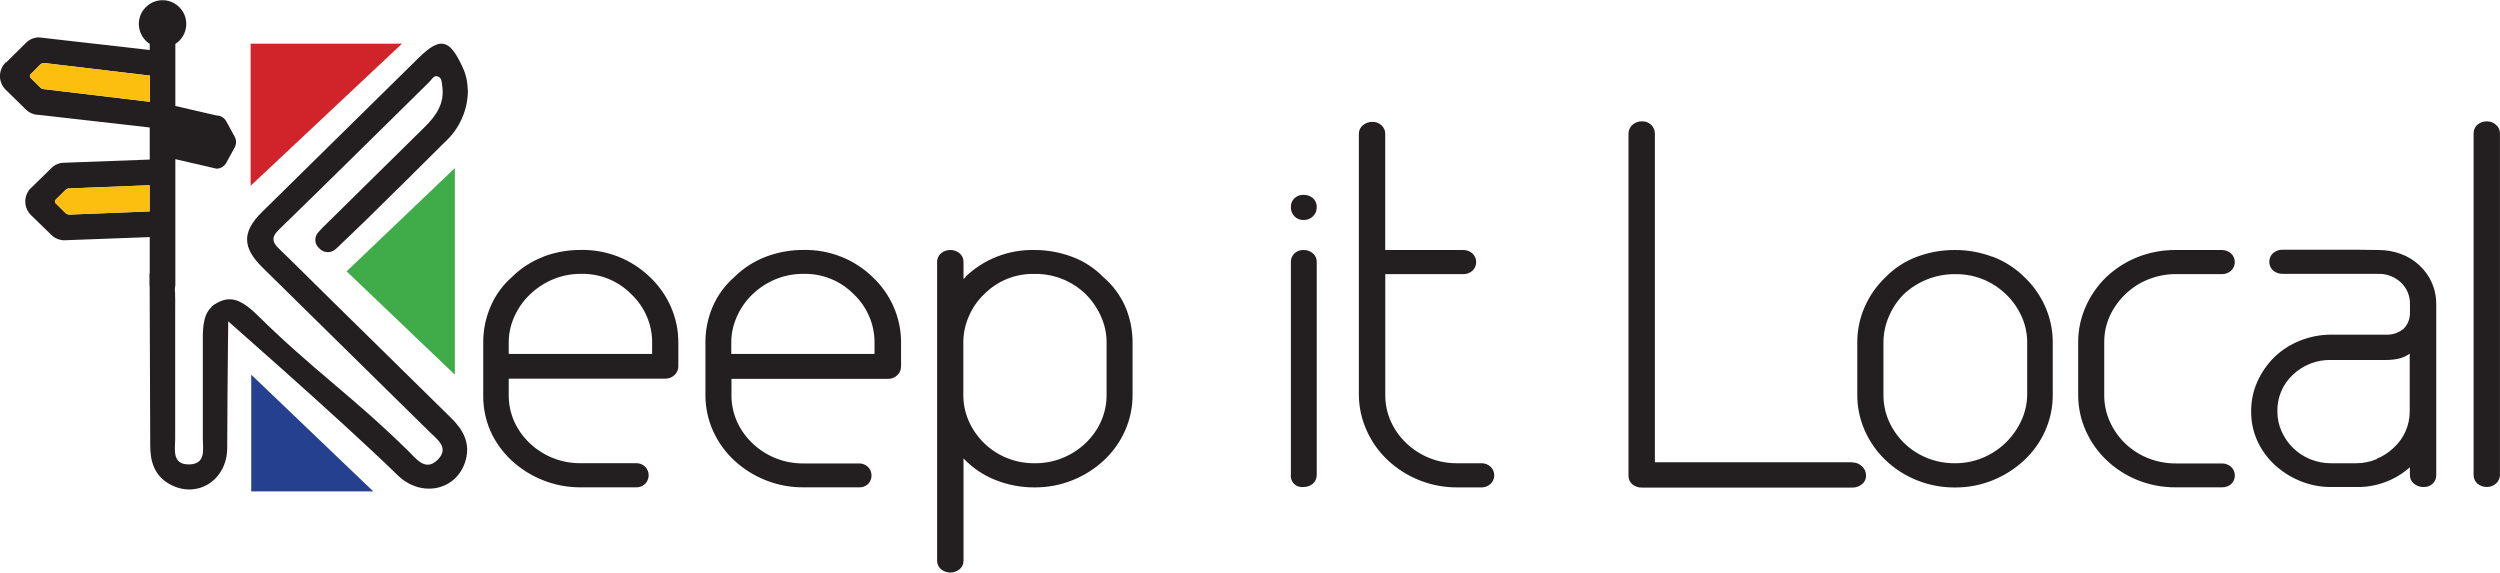
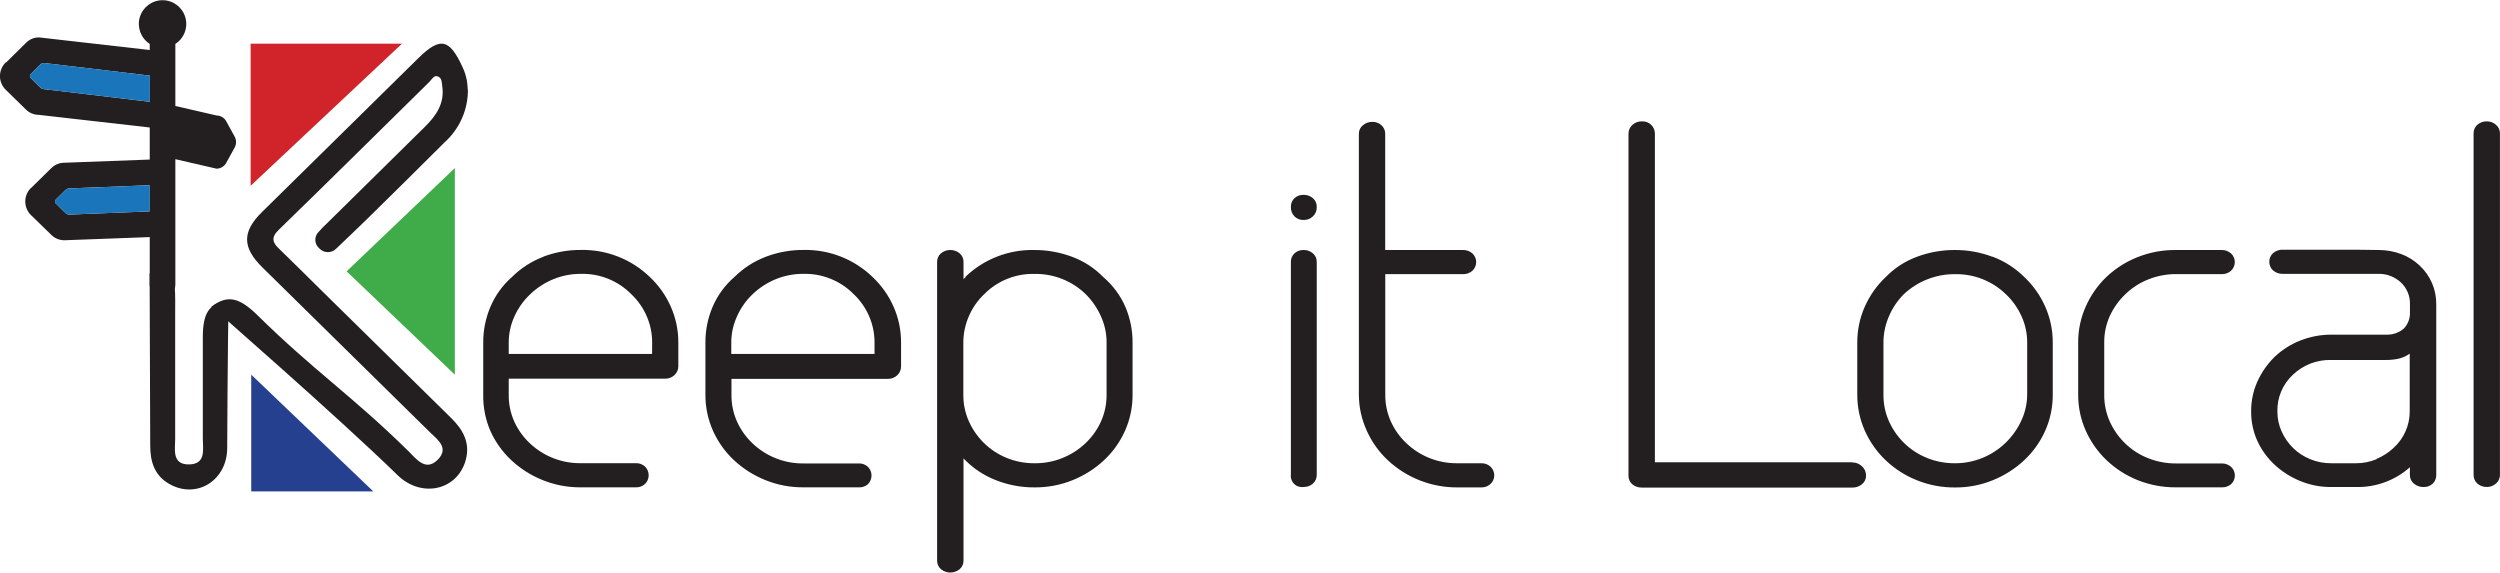
<svg xmlns="http://www.w3.org/2000/svg" viewBox="0 0 407.88 93.41">
  <defs>
-     <style>.cls-1{fill:#231f20}.cls-2{fill:#d1232a}.cls-3{fill:#25408e}.cls-4{fill:#3fac49}.cls-5{fill:#fdbf0f}</style>
+     <style>.cls-1{fill:#231f20}.cls-2{fill:#d1232a}.cls-3{fill:#25408e}.cls-4{fill:#3fac49}.cls-5{fill:#1a75bb}</style>
  </defs>
  <g id="Layer_2" data-name="Layer 2">
    <g id="Layer_1-2" data-name="Layer 1">
      <path class="cls-1" d="M76.3 14.58a8.62 8.62 0 0 0-.85-3.66C73.32 6.28 71.8 6 68.25 9.49L42.77 34.57c-3.3 3.24-3.28 5.8.08 9.1Q56.41 57 70 70.38c1.2 1.23 3.41 2.62 1.42 4.62s-3.51-.14-4.84-1.45C57.52 64.64 51 60.31 42 51.42c-3-2.92-4.88-3.36-7.5-1.39 0 0 20.88 18.23 30.32 27.45C68.76 81.36 74.67 80 76 75c.74-2.78-.47-4.91-2.4-6.81Q63.13 57.92 52.67 47.61c-2.37-2.33-4.71-4.68-7.11-7-1.09-1-1.38-1.85-.1-3.1 8.24-8 16.41-16.1 24.6-24.16.4-.39.73-1.15 1.4-.87s.6 1 .69 1.56c.43 2.82-1 4.86-2.89 6.71l-16 15.77a16 16 0 0 0-1.26 1.3 1.82 1.82 0 0 0 .11 2.72 1.9 1.9 0 0 0 2.77 0c1.68-1.56 3.31-3.19 5-4.8 4.24-4.18 8.5-8.35 12.71-12.57a11.44 11.44 0 0 0 3.75-8.6" />
      <path class="cls-1" d="M24.41 44.62c4.53 0 4.17 1.48 4.17 6v21c0 1.69-.56 4.14 2.19 4.15 2.91 0 2.32-2.48 2.32-4.28V55.06c0-4 1-5.63 4.19-6 0 0-.16 11.25-.21 24 0 5.35-5 8.43-9.45 5.9-2.46-1.41-3.12-3.7-3.11-6.32" />
      <path class="cls-2" d="M40.89 7.12v23.19l24.7-23.19h-24.7z" />
      <path class="cls-3" d="M40.99 80.17V61.13L60.9 80.17H40.99z" />
      <path class="cls-4" d="M56.55 44.27l17.66-16.85v33.71L56.55 44.27z" />
      <path class="cls-1" d="M5 12.72l1.59 1.57a.91.91 0 0 0 .64.26l17.23 2.06v-4.27L7.2 10.28a.91.91 0 0 0-.64.26L5 12.11a.42.42 0 0 0 0 .61m-4-2.53L4.23 7a3 3 0 0 1 2.11-.9l18.09 2.06v-1a3.87 3.87 0 1 1 4.18 0v10.13l6.72 1.55a1.83 1.83 0 0 1 1.61 1l1.35 2.46a1.84 1.84 0 0 1 0 1.76l-1.35 2.46a1.83 1.83 0 0 1-1.61 1l-6.72-1.55v20.5a2.09 2.09 0 0 1-4.18 0V20.8L6.34 18.74a3 3 0 0 1-2.11-.87l-3.3-3.23a3.11 3.11 0 0 1 0-4.45" />
      <path class="cls-1" d="M9.09 33.18l1.59 1.57a.91.91 0 0 0 .64.26l13.11-.52v-4.27l-13.11.52a.91.91 0 0 0-.64.26l-1.59 1.57a.42.42 0 0 0 0 .61m-4-2.53l3.29-3.23a3 3 0 0 1 2.11-.87l14-.52v12.65l-14 .52a3 3 0 0 1-2.11-.87L5.06 35.1a3.11 3.11 0 0 1 0-4.45" />
      <path class="cls-5" d="M5 12.72l1.59 1.57a.91.91 0 0 0 .64.26l17.23 2.06v-4.27L7.2 10.28a.91.91 0 0 0-.64.26L5 12.11a.42.42 0 0 0 0 .61M9.09 33.18l1.59 1.57a.91.91 0 0 0 .64.26l13.11-.52v-4.27l-13.11.52a.91.91 0 0 0-.64.26l-1.59 1.57a.42.42 0 0 0 0 .61" />
      <path class="cls-1" d="M241.67 75.58h-3.89a11.87 11.87 0 0 1-8.33-3.27 11.29 11.29 0 0 1-2.53-3.55 10.49 10.49 0 0 1-.91-4.38V44.73h12.68a2.21 2.21 0 0 0 1.53-.55 1.93 1.93 0 0 0 0-2.84 2.23 2.23 0 0 0-1.53-.55H226V21.85a1.82 1.82 0 0 0-.62-1.42 2.12 2.12 0 0 0-1.45-.55 2.39 2.39 0 0 0-1.57.55 1.77 1.77 0 0 0-.66 1.42v42.53a14.25 14.25 0 0 0 1.3 5.91 14.87 14.87 0 0 0 3.44 4.81 16.47 16.47 0 0 0 11.39 4.42h3.89a2.11 2.11 0 0 0 1.45-.55 1.93 1.93 0 0 0 0-2.84 2.12 2.12 0 0 0-1.45-.55m-26.89-32.82a1.82 1.82 0 0 0-.62-1.42 2.23 2.23 0 0 0-1.53-.55 2.08 2.08 0 0 0-1.49.55 1.87 1.87 0 0 0-.58 1.42V77.4a1.82 1.82 0 0 0 2.07 2.05 2.23 2.23 0 0 0 1.53-.55 1.91 1.91 0 0 0 .62-1.5zm-.62-7.46a2 2 0 0 0 .62-1.54 1.82 1.82 0 0 0-.62-1.42 2.23 2.23 0 0 0-1.53-.55 2.08 2.08 0 0 0-1.49.55 1.87 1.87 0 0 0-.58 1.42 2.1 2.1 0 0 0 .58 1.54 2 2 0 0 0 1.49.59 2.14 2.14 0 0 0 1.53-.59m-33.67 29.08a10.49 10.49 0 0 1-.91 4.38 11.31 11.31 0 0 1-2.53 3.55 11.87 11.87 0 0 1-8.33 3.27 11.74 11.74 0 0 1-4.52-.87 11.38 11.38 0 0 1-3.69-2.41 11.59 11.59 0 0 1-2.48-3.55 10.47 10.47 0 0 1-.91-4.38v-8.52a10.63 10.63 0 0 1 .87-4.18 10.81 10.81 0 0 1 2.53-3.67 11.14 11.14 0 0 1 8.2-3.31 11.7 11.7 0 0 1 8.37 3.31 12 12 0 0 1 2.49 3.63 10.22 10.22 0 0 1 .91 4.18zm-23-19.17a.37.37 0 0 1-.21.2.19.19 0 0 0-.13.2v-2.85a1.81 1.81 0 0 0-.62-1.42 2.4 2.4 0 0 0-3.07 0 1.82 1.82 0 0 0-.62 1.42v48.68a1.82 1.82 0 0 0 .62 1.42 2.41 2.41 0 0 0 3.07 0 1.81 1.81 0 0 0 .62-1.42V74.79a14.43 14.43 0 0 0 5.18 3.51 16.93 16.93 0 0 0 6.42 1.22 16.29 16.29 0 0 0 6.2-1.18 16.51 16.51 0 0 0 5.1-3.23 14.88 14.88 0 0 0 3.44-4.81 14.27 14.27 0 0 0 1.24-5.92v-8.53a14.75 14.75 0 0 0-1.16-5.76A13.48 13.48 0 0 0 180 45.2a13.82 13.82 0 0 0-5.1-3.31 17.41 17.41 0 0 0-6.17-1.1 15.73 15.73 0 0 0-11.27 4.42m-14.78 12.54h-23.37v-1.9a10.19 10.19 0 0 1 .91-4.18 11.32 11.32 0 0 1 2.57-3.67 12.11 12.11 0 0 1 3.77-2.45 11.76 11.76 0 0 1 4.52-.87 11.14 11.14 0 0 1 8.2 3.31 10.8 10.8 0 0 1 2.53 3.63 10.6 10.6 0 0 1 .87 4.18zm-17.73-15.86a14.67 14.67 0 0 0-5.14 3.31 13.45 13.45 0 0 0-3.56 4.89 14.72 14.72 0 0 0-1.16 5.76v8.52a14.25 14.25 0 0 0 1.24 5.92 14.86 14.86 0 0 0 3.44 4.81 16.48 16.48 0 0 0 5.1 3.23 16.28 16.28 0 0 0 6.21 1.18h9a2.07 2.07 0 0 0 1.52-.51 2 2 0 0 0 0-2.84 2.08 2.08 0 0 0-1.49-.55h-9a11.87 11.87 0 0 1-8.33-3.27 11.29 11.29 0 0 1-2.53-3.55 10.47 10.47 0 0 1-.91-4.38v-2.6h25.52a2.14 2.14 0 0 0 1.53-.59 1.94 1.94 0 0 0 .62-1.46v-3.91a14.31 14.31 0 0 0-1.2-5.76 14.92 14.92 0 0 0-3.44-4.89 15.73 15.73 0 0 0-11.27-4.42 17.07 17.07 0 0 0-6.13 1.1m-18.58 15.87H83v-1.9a10.22 10.22 0 0 1 .91-4.18 11.32 11.32 0 0 1 2.6-3.67 12.11 12.11 0 0 1 3.77-2.45 11.76 11.76 0 0 1 4.52-.87A11.14 11.14 0 0 1 103 48a10.81 10.81 0 0 1 2.53 3.63 10.63 10.63 0 0 1 .87 4.18zM88.66 41.89a14.68 14.68 0 0 0-5.14 3.31A13.46 13.46 0 0 0 80 50.09a14.72 14.72 0 0 0-1.16 5.76v8.52A14.25 14.25 0 0 0 80 70.29a14.83 14.83 0 0 0 3.44 4.81 16.48 16.48 0 0 0 5.1 3.23 16.28 16.28 0 0 0 6.21 1.18h9a2.07 2.07 0 0 0 1.49-.55 2 2 0 0 0 0-2.84 2.08 2.08 0 0 0-1.49-.55h-9a11.87 11.87 0 0 1-8.33-3.27 11.29 11.29 0 0 1-2.53-3.55 10.49 10.49 0 0 1-.89-4.37v-2.6h25.52a2.14 2.14 0 0 0 1.53-.59 1.94 1.94 0 0 0 .62-1.46v-3.88a14.31 14.31 0 0 0-1.2-5.76 14.92 14.92 0 0 0-3.44-4.89 15.74 15.74 0 0 0-11.27-4.42 17.07 17.07 0 0 0-6.13 1.1M404.19 20.35a1.81 1.81 0 0 0-.62 1.42V77.4a1.9 1.9 0 0 0 .62 1.5 2.34 2.34 0 0 0 1.61.55 2.17 2.17 0 0 0 1.41-.55 1.85 1.85 0 0 0 .66-1.5V21.77a1.76 1.76 0 0 0-.66-1.42 2.17 2.17 0 0 0-1.41-.55 2.34 2.34 0 0 0-1.61.55m-16.43 54.56a8.68 8.68 0 0 1-3.36.67h-4.06a8.89 8.89 0 0 1-3.44-.67 8.59 8.59 0 0 1-2.78-1.82 8.94 8.94 0 0 1-1.86-2.68 7.77 7.77 0 0 1-.7-3.27 7.9 7.9 0 0 1 2.53-6 8.72 8.72 0 0 1 6.25-2.41h9a9.54 9.54 0 0 0 1.95-.2 5.06 5.06 0 0 0 1.86-.83v9.39a8 8 0 0 1-2.65 6 9 9 0 0 1-2.77 1.78m-3.44-34.13h-11.82a2.34 2.34 0 0 0-1.61.55 1.93 1.93 0 0 0 0 2.84 2.34 2.34 0 0 0 1.61.55h15.66a5 5 0 0 1 2 .39 5.38 5.38 0 0 1 1.57 1 4.7 4.7 0 0 1 1.49 3.55V51a3.59 3.59 0 0 1-1 2.6 4.1 4.1 0 0 1-2.82 1h-9a13.67 13.67 0 0 0-5.05.95 12.93 12.93 0 0 0-4.22 2.68 13.29 13.29 0 0 0-2.82 4.06 11.66 11.66 0 0 0-1 4.77 11.45 11.45 0 0 0 1 4.85 12.29 12.29 0 0 0 2.82 3.91 13.88 13.88 0 0 0 4.14 2.64 13.08 13.08 0 0 0 5.1 1h4.06a12.78 12.78 0 0 0 8.78-3.23v1.26a1.76 1.76 0 0 0 .66 1.42 2.38 2.38 0 0 0 1.57.55 2.08 2.08 0 0 0 1.49-.55 1.87 1.87 0 0 0 .58-1.42V49.7a8.48 8.48 0 0 0-2.73-6.39 8.71 8.71 0 0 0-3.07-1.89 10.37 10.37 0 0 0-3.56-.63zM355 44.73h7.46a2.23 2.23 0 0 0 1.53-.55 1.93 1.93 0 0 0 0-2.84 2.23 2.23 0 0 0-1.53-.55H355a16.5 16.5 0 0 0-6.3 1.18 16 16 0 0 0-5.05 3.23 15.19 15.19 0 0 0-3.35 4.8 14.07 14.07 0 0 0-1.24 5.84v8.52a14.26 14.26 0 0 0 1.24 5.92 15.15 15.15 0 0 0 3.4 4.81 16 16 0 0 0 5.05 3.24 16.5 16.5 0 0 0 6.3 1.18h7.46A2.23 2.23 0 0 0 364 79a1.93 1.93 0 0 0 0-2.84 2.23 2.23 0 0 0-1.53-.55H355a12 12 0 0 1-4.56-.87 11.3 11.3 0 0 1-3.73-2.41 11.64 11.64 0 0 1-2.49-3.55 10.47 10.47 0 0 1-.91-4.38v-8.55a10.28 10.28 0 0 1 .91-4.3 11.62 11.62 0 0 1 2.54-3.55 11.28 11.28 0 0 1 3.73-2.41 12.08 12.08 0 0 1 4.56-.87m-40.63 30a11.32 11.32 0 0 1-3.73-2.41 11.64 11.64 0 0 1-2.49-3.55 10.49 10.49 0 0 1-.91-4.38v-8.53a10.62 10.62 0 0 1 .87-4.18 11.39 11.39 0 0 1 2.45-3.67 12.08 12.08 0 0 1 8.39-3.27 11.6 11.6 0 0 1 8.26 3.27 11.36 11.36 0 0 1 2.57 3.63 10.21 10.21 0 0 1 .91 4.18v8.52a10.13 10.13 0 0 1-1 4.38 11.94 11.94 0 0 1-6.3 6 11.73 11.73 0 0 1-4.51.87 12.05 12.05 0 0 1-4.56-.87m10.69-32.82a17.07 17.07 0 0 0-6.13-1.1 17.4 17.4 0 0 0-6.17 1.1 13.79 13.79 0 0 0-5.1 3.31 14.9 14.9 0 0 0-3.44 4.89 14.26 14.26 0 0 0-1.2 5.76v8.52a14.26 14.26 0 0 0 1.24 5.92 15.15 15.15 0 0 0 3.4 4.81 16 16 0 0 0 5.05 3.24 16.28 16.28 0 0 0 6.29 1.19 16.07 16.07 0 0 0 6.13-1.18 16.54 16.54 0 0 0 5.1-3.24 14.87 14.87 0 0 0 3.44-4.81 14.26 14.26 0 0 0 1.24-5.92v-8.53a14.31 14.31 0 0 0-1.2-5.76 14.94 14.94 0 0 0-3.44-4.89 14.68 14.68 0 0 0-5.14-3.31m-22.92 33.53H270V21.85a2 2 0 0 0-2.07-2.05 2.24 2.24 0 0 0-1.62.59 1.94 1.94 0 0 0-.62 1.46v55.7a1.81 1.81 0 0 0 .61 1.45 2.34 2.34 0 0 0 1.62.55h34.3a2.39 2.39 0 0 0 1.57-.55 1.76 1.76 0 0 0 .66-1.42 2 2 0 0 0-.66-1.5 2.21 2.21 0 0 0-1.57-.63" />
    </g>
  </g>
</svg>
